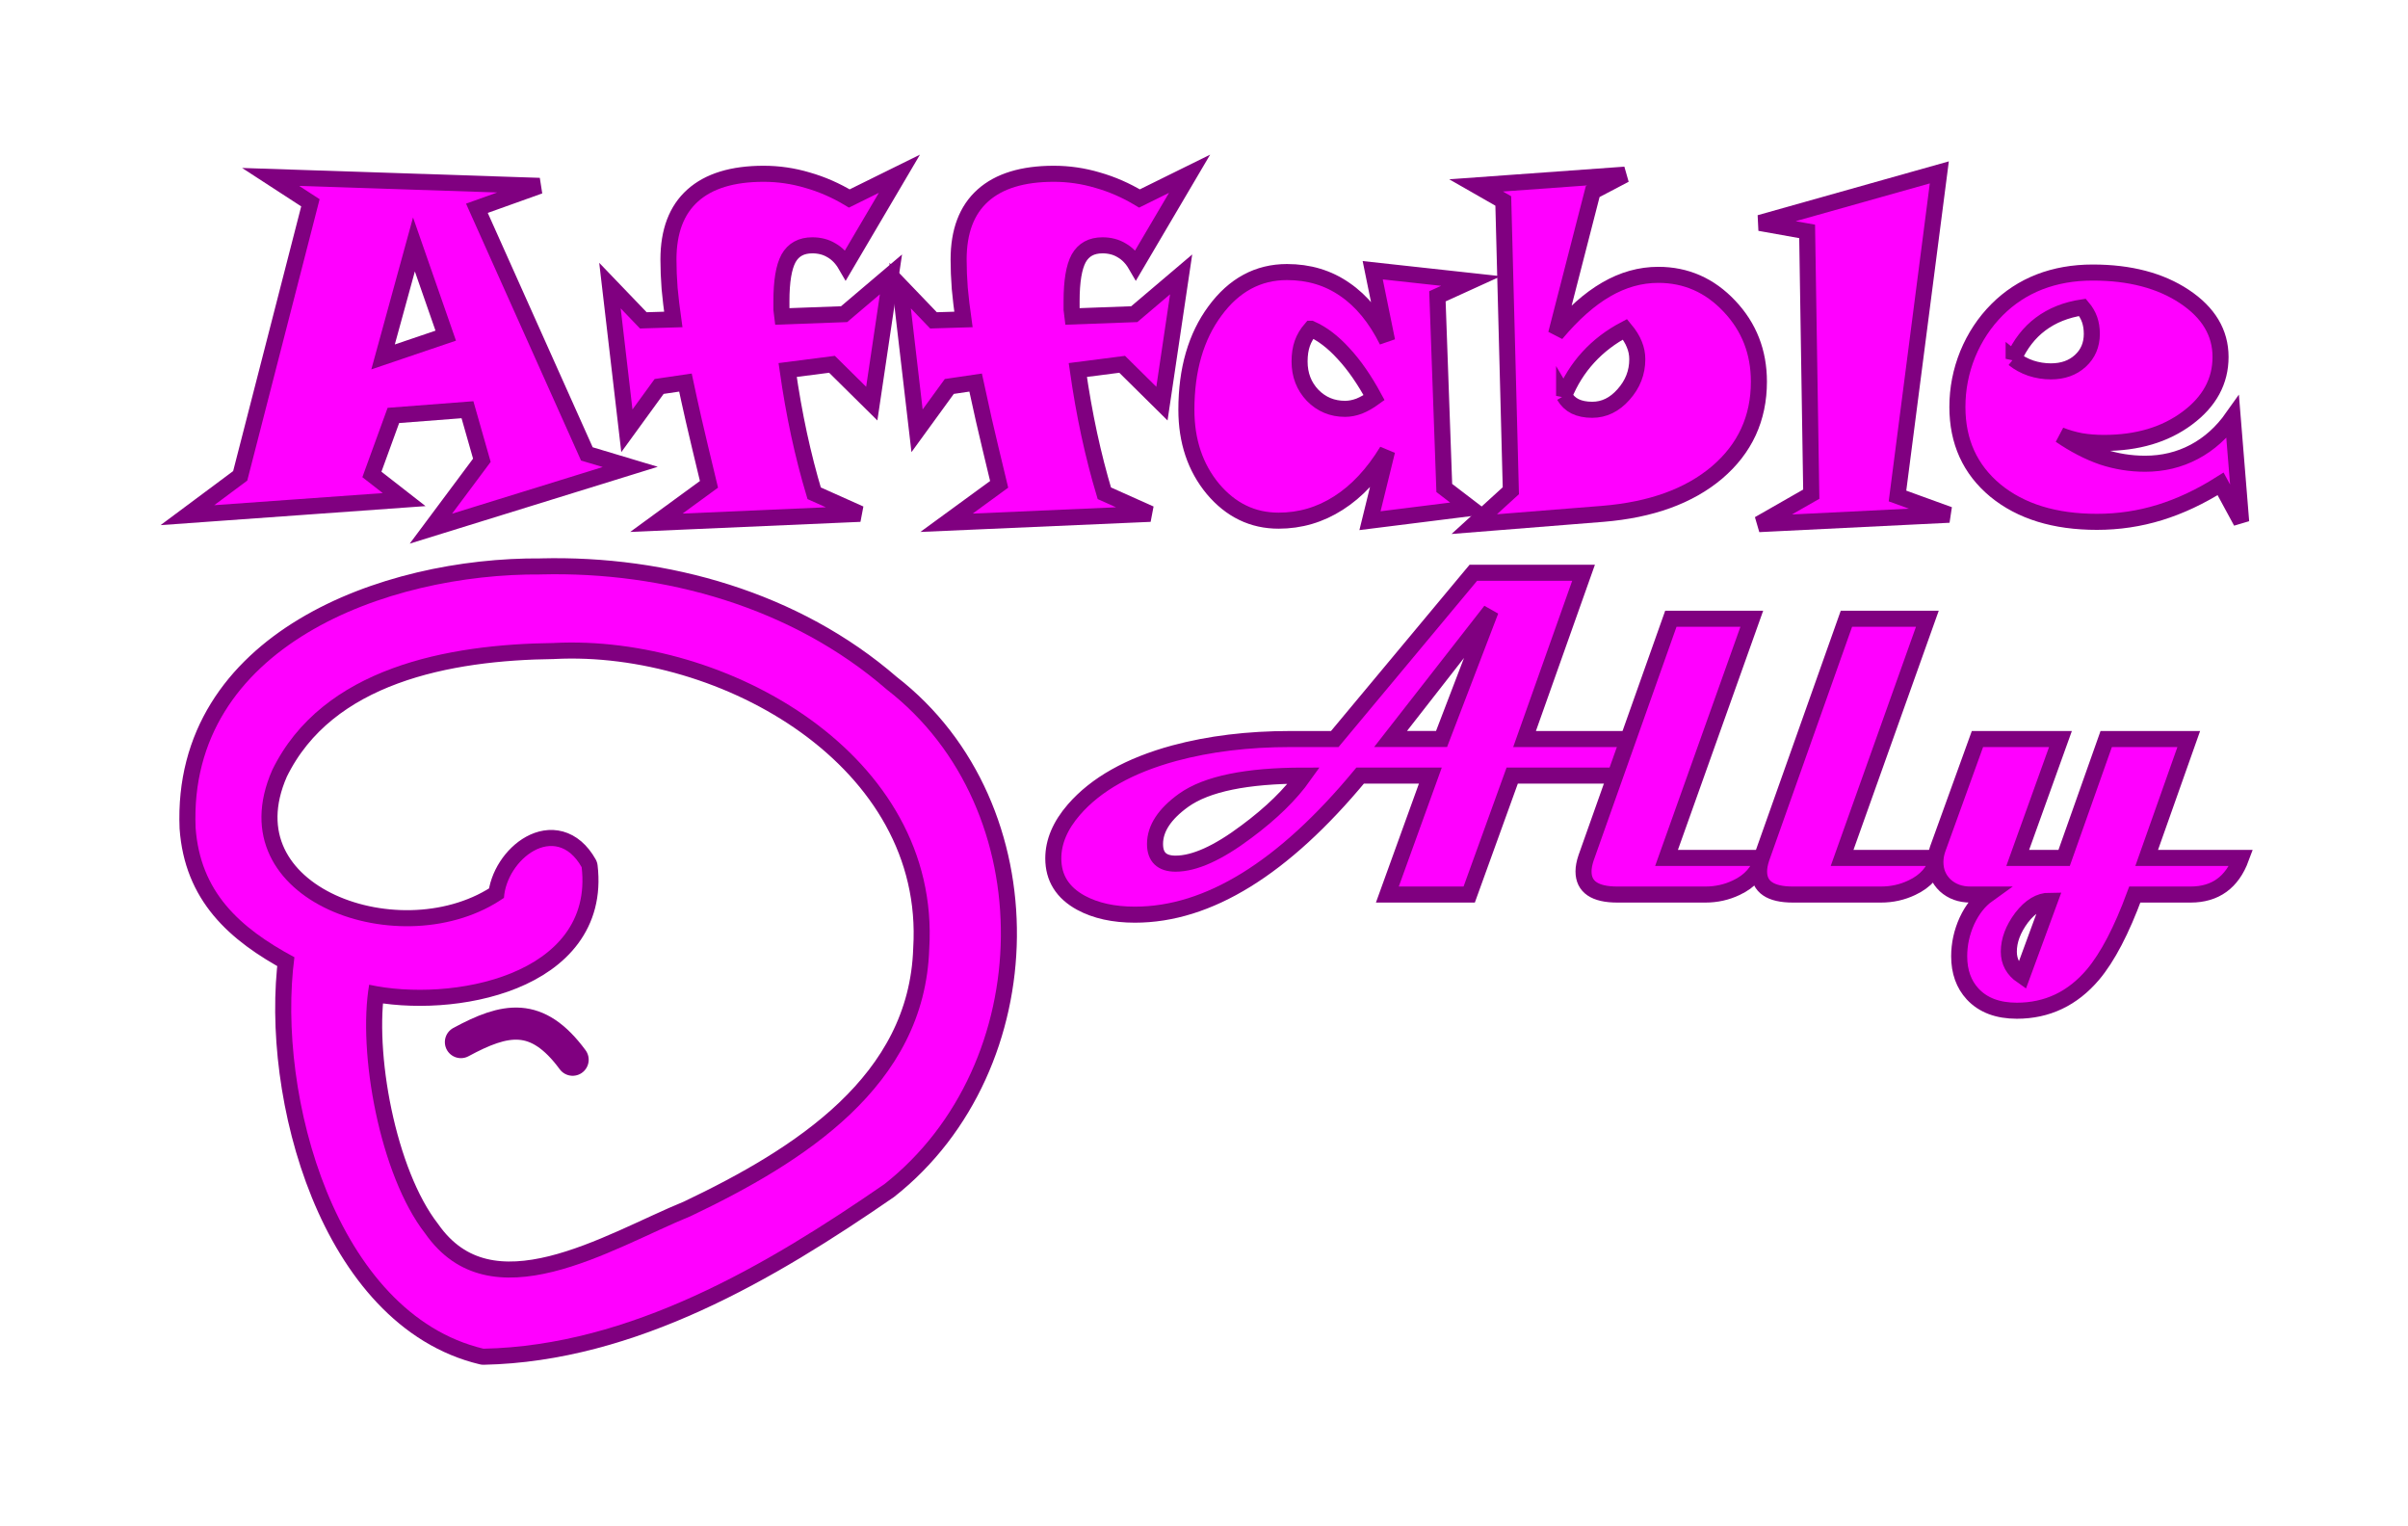
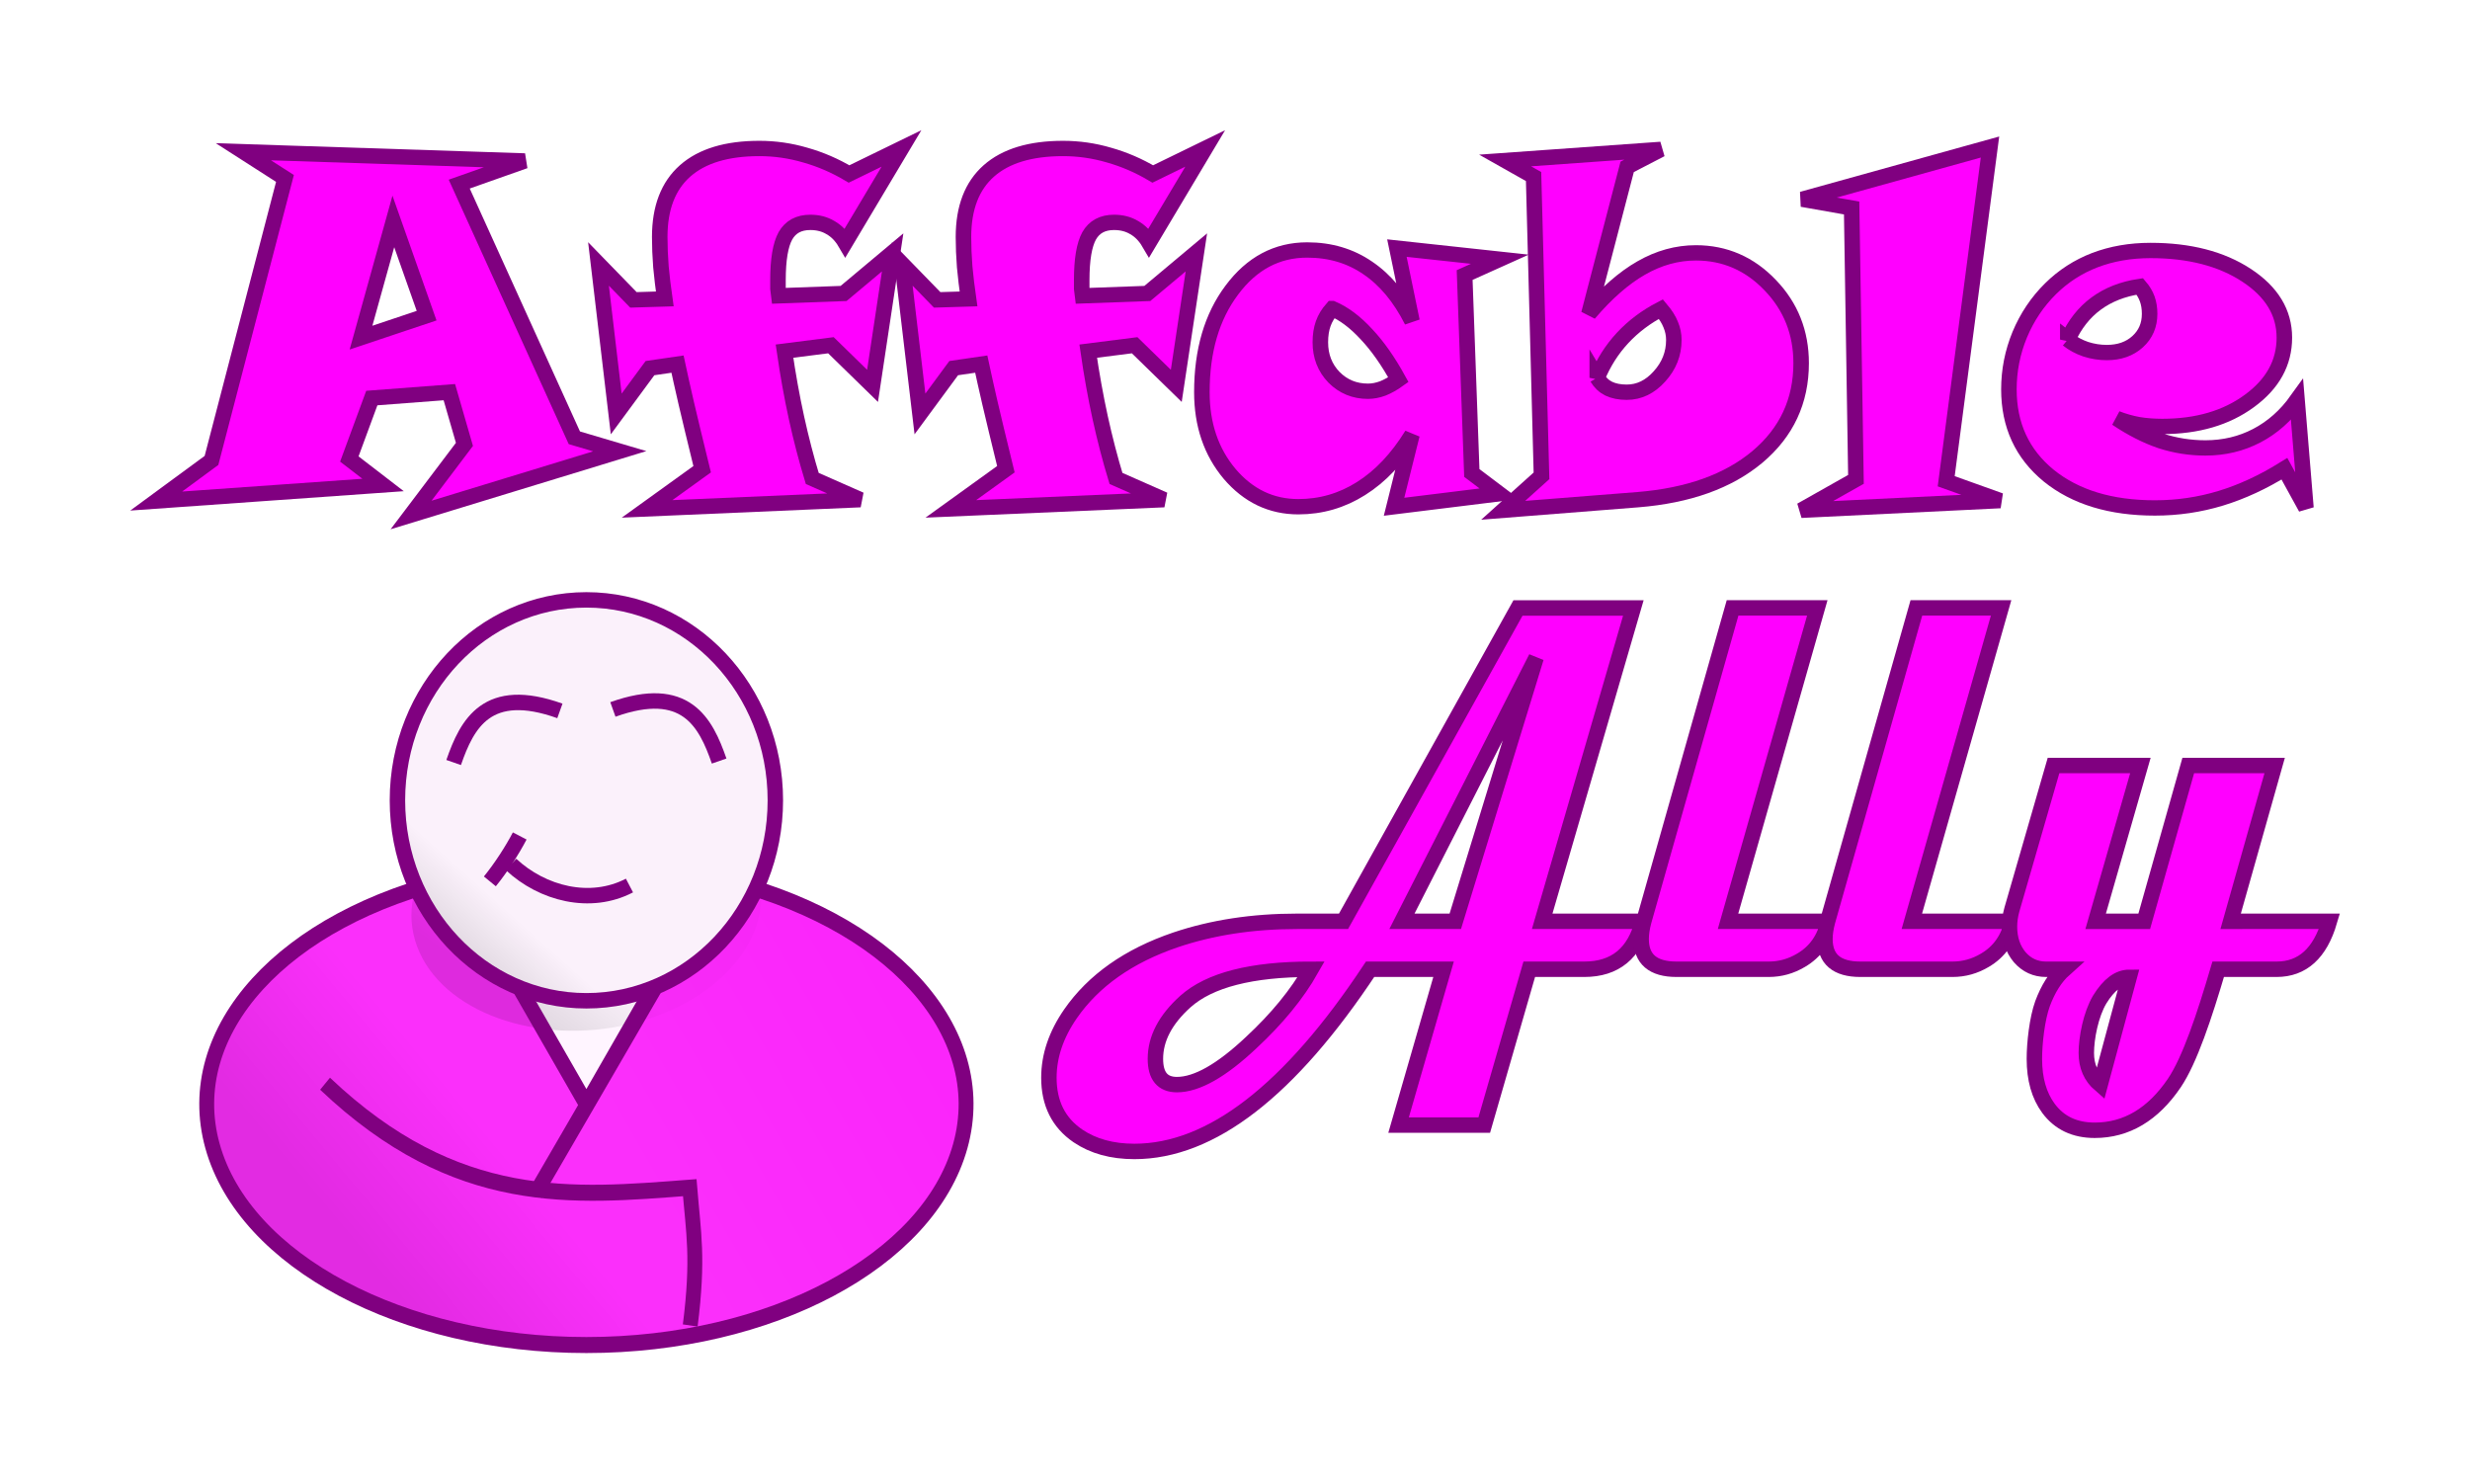
- <svg xmlns="http://www.w3.org/2000/svg" xmlns:xlink="http://www.w3.org/1999/xlink" width="300" height="190" viewBox="0 0 79.375 50.271" version="1.1" id="svg8">
+ <svg xmlns="http://www.w3.org/2000/svg" xmlns:xlink="http://www.w3.org/1999/xlink" width="4000" height="2402" viewBox="0 0 4000 2402" version="1.1" id="svg8">
  <defs id="defs2">
    <linearGradient id="linearGradient838">
      <stop id="stop834" offset="0" style="stop-color:#ff00ff;stop-opacity:1;" />
      <stop id="stop836" offset="1" style="stop-color:#ffaaff;stop-opacity:1" />
    </linearGradient>
    <radialGradient xlink:href="#linearGradient838" id="radialGradient827" cx="57.282" cy="139.573" fx="57.282" fy="139.573" r="22.357" gradientTransform="matrix(1,0,0,0.8816568,0,16.51751)" gradientUnits="userSpaceOnUse" spreadMethod="reflect" />
+     <linearGradient xlink:href="#linearGradient855" id="linearGradient857" x1="656.021" y1="5.127" x2="1119.314" y2="-280.544" gradientUnits="userSpaceOnUse" gradientTransform="matrix(1.002694,0,0,1.07871,-11.72086,-41.65188)" />
+     <linearGradient id="linearGradient855">
+       <stop style="stop-color:#ffffff;stop-opacity:1;" offset="0" id="stop851" />
+       <stop style="stop-color:#ffffff;stop-opacity:0.527" offset="1" id="stop853" />
+     </linearGradient>
+     <linearGradient xlink:href="#linearGradient1071" id="linearGradient1077" x1="430.561" y1="280.298" x2="590.971" y2="136.298" gradientUnits="userSpaceOnUse" gradientTransform="matrix(1.002694,0,0,1.07871,-1.694013,-45.96669)" />
+     <linearGradient id="linearGradient1071">
+       <stop style="stop-color:#000000;stop-opacity:1;" offset="0" id="stop1067" />
+       <stop style="stop-color:#000000;stop-opacity:0.141" offset="1" id="stop1069" />
+     </linearGradient>
+     <linearGradient xlink:href="#linearGradient1071" id="linearGradient1049" gradientUnits="userSpaceOnUse" gradientTransform="matrix(0.4598172,0,0,0.5651099,409.2102,-146.4245)" x1="430.561" y1="280.298" x2="590.971" y2="136.298" />
+     <linearGradient xlink:href="#linearGradient1071" id="linearGradient1081" gradientUnits="userSpaceOnUse" gradientTransform="matrix(0.499058,0,0,0.8981533,24.23037,-686.8551)" x1="430.561" y1="280.298" x2="476.012" y2="188.903" />
  </defs>
-   <g id="layer1" transform="translate(-103.2521,-79.22282)">
-     <g id="g1267">
-       <g id="g1249">
-         <path id="path1065" d="m 121.088,98.155 c -5.113,-0.041 -11.636,2.391 -11.388,8.348 0.151,2.1 1.424,3.285 3.257,4.267 -0.602,4.539 1.364,11.743 6.232,12.902 4.836,-0.101 9.324,-2.738 13.216,-5.424 5.018,-3.957 5.194,-12.344 0.073,-16.305 -3.112,-2.701 -7.318,-3.89 -11.39,-3.789 z m 0.419,2.258 c 5.697,-0.291 12.765,3.679 12.376,10.076 -0.146,4.546 -4.165,7.051 -7.866,8.815 -2.586,1.052 -6.602,3.645 -8.754,0.565 -1.494,-1.923 -2.226,-5.963 -1.842,-8.193 2.7,0.589 7.424,-0.297 7.004,-3.874 -0.866,-1.528 -2.476,-0.251 -2.561,1.01 -3.318,2.312 -9.546,0.13 -7.638,-4.212 1.655,-3.386 5.803,-4.147 9.28,-4.186 z" style="color:#000000;font-style:normal;font-variant:normal;font-weight:normal;font-stretch:normal;font-size:medium;line-height:normal;font-family:sans-serif;font-variant-ligatures:normal;font-variant-position:normal;font-variant-caps:normal;font-variant-numeric:normal;font-variant-alternates:normal;font-feature-settings:normal;text-indent:0;text-align:start;text-decoration:none;text-decoration-line:none;text-decoration-style:solid;text-decoration-color:#000000;letter-spacing:normal;word-spacing:normal;text-transform:none;writing-mode:lr-tb;direction:ltr;text-orientation:mixed;dominant-baseline:auto;baseline-shift:baseline;text-anchor:start;white-space:normal;shape-padding:0;clip-rule:nonzero;display:inline;overflow:visible;visibility:visible;opacity:1;isolation:auto;mix-blend-mode:normal;color-interpolation:sRGB;color-interpolation-filters:linearRGB;solid-color:#000000;solid-opacity:1;vector-effect:none;fill:#ff00ff;fill-opacity:1;fill-rule:evenodd;stroke:#800080;stroke-width:1.058;stroke-linecap:round;stroke-linejoin:round;stroke-miterlimit:4;stroke-dasharray:none;stroke-dashoffset:0;stroke-opacity:1;paint-order:stroke markers fill;color-rendering:auto;image-rendering:auto;shape-rendering:auto;text-rendering:auto;enable-background:accumulate" />
-         <path style="fill:none;fill-opacity:1;fill-rule:nonzero;stroke:#800080;stroke-width:1.058;stroke-linecap:round;stroke-linejoin:round;stroke-miterlimit:4;stroke-dasharray:none;stroke-opacity:1;paint-order:stroke fill markers" d="m 118.445,113.567 c 1.463,-0.79 2.505,-1.015 3.683,0.581" id="path1088" />
-         <g aria-label="Affable" style="font-style:normal;font-variant:normal;font-weight:normal;font-stretch:normal;font-size:15.436px;line-height:1.15em;font-family:Forte;-inkscape-font-specification:'Forte, Normal';font-variant-ligatures:normal;font-variant-caps:normal;font-variant-numeric:normal;font-feature-settings:normal;text-align:center;letter-spacing:0px;word-spacing:-0.169px;writing-mode:lr-tb;text-anchor:middle;fill:#ff00ff;fill-opacity:1;stroke:#800080;stroke-width:0.529;stroke-miterlimit:4;stroke-dasharray:none;stroke-opacity:1" id="text876">
-           <path d="m 117.945,90.285 -1.048,-3.007 -1.018,3.708 z m 6.082,4.326 -6.572,2.035 1.681,-2.254 -0.475,-1.666 -2.442,0.188 -0.708,1.945 1.063,0.829 -7.145,0.513 1.741,-1.296 2.314,-8.999 -1.311,-0.852 8.864,0.294 -2.065,0.739 3.625,8.095 z" style="font-style:normal;font-variant:normal;font-weight:normal;font-stretch:normal;font-size:15.436px;font-family:'Snap ITC';-inkscape-font-specification:'Snap ITC, Normal';font-variant-ligatures:normal;font-variant-caps:normal;font-variant-numeric:normal;font-feature-settings:normal;text-align:center;writing-mode:lr-tb;text-anchor:middle;fill:#ff00ff;fill-opacity:1;stroke:#800080;stroke-width:0.529;stroke-miterlimit:4;stroke-dasharray:none;stroke-opacity:1" id="path1219" />
-           <path d="m 132.899,84.949 -1.771,3.007 q -0.188,-0.324 -0.467,-0.482 -0.271,-0.166 -0.633,-0.166 -0.543,0 -0.784,0.43 -0.234,0.43 -0.234,1.409 0,0.173 0,0.286 0.008,0.113 0.023,0.219 l 2.043,-0.075 1.545,-1.311 -0.633,4.259 -1.311,-1.296 -1.462,0.188 q 0.158,1.108 0.377,2.125 0.219,1.01 0.497,1.937 l 1.515,0.678 -6.716,0.294 1.734,-1.266 q -0.339,-1.402 -0.505,-2.125 -0.166,-0.731 -0.271,-1.229 l -0.867,0.128 -1.063,1.462 -0.558,-4.786 1.1,1.146 0.987,-0.03 q -0.075,-0.528 -0.121,-1.025 -0.038,-0.497 -0.038,-0.95 0,-1.394 0.799,-2.11 0.799,-0.716 2.337,-0.716 0.739,0 1.447,0.211 0.716,0.204 1.379,0.603 z" style="font-style:normal;font-variant:normal;font-weight:normal;font-stretch:normal;font-size:15.436px;font-family:'Snap ITC';-inkscape-font-specification:'Snap ITC, Normal';font-variant-ligatures:normal;font-variant-caps:normal;font-variant-numeric:normal;font-feature-settings:normal;text-align:center;writing-mode:lr-tb;text-anchor:middle;fill:#ff00ff;fill-opacity:1;stroke:#800080;stroke-width:0.529;stroke-miterlimit:4;stroke-dasharray:none;stroke-opacity:1" id="path1221" />
-           <path d="m 142.464,84.949 -1.771,3.007 q -0.188,-0.324 -0.467,-0.482 -0.271,-0.166 -0.633,-0.166 -0.543,0 -0.784,0.43 -0.234,0.43 -0.234,1.409 0,0.173 0,0.286 0.008,0.113 0.023,0.219 l 2.043,-0.075 1.545,-1.311 -0.633,4.259 -1.311,-1.296 -1.462,0.188 q 0.158,1.108 0.377,2.125 0.219,1.01 0.497,1.937 l 1.515,0.678 -6.716,0.294 1.734,-1.266 q -0.339,-1.402 -0.505,-2.125 -0.166,-0.731 -0.271,-1.229 l -0.867,0.128 -1.063,1.462 -0.558,-4.786 1.1,1.146 0.987,-0.03 q -0.075,-0.528 -0.121,-1.025 -0.038,-0.497 -0.038,-0.95 0,-1.394 0.799,-2.11 0.799,-0.716 2.337,-0.716 0.739,0 1.447,0.211 0.716,0.204 1.379,0.603 z" style="font-style:normal;font-variant:normal;font-weight:normal;font-stretch:normal;font-size:15.436px;font-family:'Snap ITC';-inkscape-font-specification:'Snap ITC, Normal';font-variant-ligatures:normal;font-variant-caps:normal;font-variant-numeric:normal;font-feature-settings:normal;text-align:center;writing-mode:lr-tb;text-anchor:middle;fill:#ff00ff;fill-opacity:1;stroke:#800080;stroke-width:0.529;stroke-miterlimit:4;stroke-dasharray:none;stroke-opacity:1" id="path1223" />
-           <path d="m 146.466,90.059 q -0.196,0.226 -0.286,0.482 -0.09,0.256 -0.09,0.595 0,0.663 0.43,1.116 0.437,0.445 1.07,0.445 0.226,0 0.467,-0.09 0.241,-0.098 0.49,-0.279 -0.482,-0.889 -1.01,-1.455 -0.52,-0.573 -1.07,-0.814 z m 5.276,-1.575 -1.108,0.505 0.226,6.316 0.867,0.663 -3.316,0.415 0.565,-2.299 q -0.693,1.138 -1.605,1.718 -0.904,0.58 -1.975,0.58 -1.281,0 -2.163,-1.048 -0.874,-1.055 -0.874,-2.608 0,-1.982 0.942,-3.256 0.942,-1.281 2.374,-1.281 1.085,0 1.907,0.573 0.829,0.565 1.394,1.696 l -0.475,-2.329 z" style="font-style:normal;font-variant:normal;font-weight:normal;font-stretch:normal;font-size:15.436px;font-family:'Snap ITC';-inkscape-font-specification:'Snap ITC, Normal';font-variant-ligatures:normal;font-variant-caps:normal;font-variant-numeric:normal;font-feature-settings:normal;text-align:center;writing-mode:lr-tb;text-anchor:middle;fill:#ff00ff;fill-opacity:1;stroke:#800080;stroke-width:0.529;stroke-miterlimit:4;stroke-dasharray:none;stroke-opacity:1" id="path1225" />
-           <path d="m 154.81,92.268 q 0.136,0.234 0.362,0.347 0.234,0.113 0.565,0.113 0.588,0 1.033,-0.505 0.452,-0.505 0.452,-1.161 0,-0.256 -0.098,-0.49 -0.09,-0.234 -0.309,-0.497 -0.701,0.369 -1.206,0.92 -0.505,0.55 -0.799,1.274 z m 0.942,-6.731 -1.206,4.688 q 0.829,-0.987 1.651,-1.462 0.829,-0.482 1.718,-0.482 1.372,0 2.344,1.033 0.972,1.025 0.972,2.487 0,1.816 -1.379,2.992 -1.379,1.168 -3.761,1.364 l -4.243,0.339 1.206,-1.1 -0.249,-9.55 -0.897,-0.513 4.907,-0.354 z" style="font-style:normal;font-variant:normal;font-weight:normal;font-stretch:normal;font-size:15.436px;font-family:'Snap ITC';-inkscape-font-specification:'Snap ITC, Normal';font-variant-ligatures:normal;font-variant-caps:normal;font-variant-numeric:normal;font-feature-settings:normal;text-align:center;writing-mode:lr-tb;text-anchor:middle;fill:#ff00ff;fill-opacity:1;stroke:#800080;stroke-width:0.529;stroke-miterlimit:4;stroke-dasharray:none;stroke-opacity:1" id="path1227" />
-           <path d="m 167.502,96.187 -6.271,0.309 1.726,-0.987 -0.136,-8.66 -1.56,-0.279 5.917,-1.666 -1.379,10.665 z" style="font-style:normal;font-variant:normal;font-weight:normal;font-stretch:normal;font-size:15.436px;font-family:'Snap ITC';-inkscape-font-specification:'Snap ITC, Normal';font-variant-ligatures:normal;font-variant-caps:normal;font-variant-numeric:normal;font-feature-settings:normal;text-align:center;writing-mode:lr-tb;text-anchor:middle;fill:#ff00ff;fill-opacity:1;stroke:#800080;stroke-width:0.529;stroke-miterlimit:4;stroke-dasharray:none;stroke-opacity:1" id="path1229" />
-           <path d="m 169.628,91.047 q 0.241,0.196 0.565,0.309 0.324,0.106 0.663,0.106 0.595,0 0.972,-0.347 0.377,-0.347 0.377,-0.889 0,-0.264 -0.075,-0.475 -0.075,-0.211 -0.234,-0.399 -0.806,0.121 -1.379,0.55 -0.565,0.422 -0.889,1.146 z m 7.5,5.374 -0.678,-1.251 q -1.002,0.633 -2.005,0.942 -1.002,0.309 -2.073,0.309 -2.088,0 -3.347,-1.033 -1.251,-1.04 -1.251,-2.751 0,-0.904 0.339,-1.741 0.347,-0.844 0.972,-1.47 0.603,-0.603 1.394,-0.912 0.799,-0.309 1.756,-0.309 1.832,0 3.022,0.791 1.191,0.791 1.191,1.99 0,1.206 -1.1,2.02 -1.093,0.814 -2.744,0.814 -0.407,0 -0.761,-0.06 -0.354,-0.068 -0.678,-0.196 0.708,0.482 1.387,0.716 0.686,0.226 1.409,0.226 0.882,0 1.621,-0.392 0.739,-0.392 1.266,-1.138 z" style="font-style:normal;font-variant:normal;font-weight:normal;font-stretch:normal;font-size:15.436px;font-family:'Snap ITC';-inkscape-font-specification:'Snap ITC, Normal';font-variant-ligatures:normal;font-variant-caps:normal;font-variant-numeric:normal;font-feature-settings:normal;text-align:center;writing-mode:lr-tb;text-anchor:middle;fill:#ff00ff;fill-opacity:1;stroke:#800080;stroke-width:0.529;stroke-miterlimit:4;stroke-dasharray:none;stroke-opacity:1" id="path1231" />
+   <g id="layer1" transform="translate(-2121.934,1737.801)">
+     <g id="g2091" transform="matrix(6.673447,0,0,7.505101,-384.3788,-1801.385)">
+       <g id="g968" transform="translate(1.625878,-1.448525)">
+         <g style="stroke-width:3.652;stroke-miterlimit:4;stroke-dasharray:none;paint-order:fill markers stroke" transform="matrix(1.025854,0,0,0.9121772,282.0693,-6.427104)" id="g998">
+           <g aria-label="Affable" style="font-style:normal;font-variant:normal;font-weight:normal;font-stretch:normal;font-size:15.436px;line-height:1.15em;font-family:Forte;-inkscape-font-specification:'Forte, Normal';font-variant-ligatures:normal;font-variant-caps:normal;font-variant-numeric:normal;font-feature-settings:normal;text-align:center;letter-spacing:0px;word-spacing:-0.169px;writing-mode:lr-tb;text-anchor:middle;fill:#ff00ff;fill-opacity:1;stroke:#800080;stroke-width:0.489;stroke-miterlimit:4;stroke-dasharray:none;stroke-opacity:1;paint-order:fill markers stroke" id="text876" transform="matrix(7.511596,0,0,7.412819,-695.4827,-576.6757)">
+             <path d="m 117.945,90.285 -1.048,-3.007 -1.018,3.708 z m 6.082,4.326 -6.572,2.035 1.681,-2.254 -0.475,-1.666 -2.442,0.188 -0.708,1.945 1.063,0.829 -7.145,0.513 1.741,-1.296 2.314,-8.999 -1.311,-0.852 8.864,0.294 -2.065,0.739 3.625,8.095 z" style="font-style:normal;font-variant:normal;font-weight:normal;font-stretch:normal;font-size:15.436px;font-family:'Snap ITC';-inkscape-font-specification:'Snap ITC, Normal';font-variant-ligatures:normal;font-variant-caps:normal;font-variant-numeric:normal;font-feature-settings:normal;text-align:center;writing-mode:lr-tb;text-anchor:middle;fill:#ff00ff;fill-opacity:1;stroke:#800080;stroke-width:0.489;stroke-miterlimit:4;stroke-dasharray:none;stroke-opacity:1;paint-order:fill markers stroke" id="path1219" />
+             <path d="m 132.899,84.949 -1.771,3.007 q -0.188,-0.324 -0.467,-0.482 -0.271,-0.166 -0.633,-0.166 -0.543,0 -0.784,0.43 -0.234,0.43 -0.234,1.409 0,0.173 0,0.286 0.008,0.113 0.023,0.219 l 2.043,-0.075 1.545,-1.311 -0.633,4.259 -1.311,-1.296 -1.462,0.188 q 0.158,1.108 0.377,2.125 0.219,1.01 0.497,1.937 l 1.515,0.678 -6.716,0.294 1.734,-1.266 q -0.339,-1.402 -0.505,-2.125 -0.166,-0.731 -0.271,-1.229 l -0.867,0.128 -1.063,1.462 -0.558,-4.786 1.1,1.146 0.987,-0.03 q -0.075,-0.528 -0.121,-1.025 -0.038,-0.497 -0.038,-0.95 0,-1.394 0.799,-2.11 0.799,-0.716 2.337,-0.716 0.739,0 1.447,0.211 0.716,0.204 1.379,0.603 z" style="font-style:normal;font-variant:normal;font-weight:normal;font-stretch:normal;font-size:15.436px;font-family:'Snap ITC';-inkscape-font-specification:'Snap ITC, Normal';font-variant-ligatures:normal;font-variant-caps:normal;font-variant-numeric:normal;font-feature-settings:normal;text-align:center;writing-mode:lr-tb;text-anchor:middle;fill:#ff00ff;fill-opacity:1;stroke:#800080;stroke-width:0.489;stroke-miterlimit:4;stroke-dasharray:none;stroke-opacity:1;paint-order:fill markers stroke" id="path1221" />
+             <path d="m 142.464,84.949 -1.771,3.007 q -0.188,-0.324 -0.467,-0.482 -0.271,-0.166 -0.633,-0.166 -0.543,0 -0.784,0.43 -0.234,0.43 -0.234,1.409 0,0.173 0,0.286 0.008,0.113 0.023,0.219 l 2.043,-0.075 1.545,-1.311 -0.633,4.259 -1.311,-1.296 -1.462,0.188 q 0.158,1.108 0.377,2.125 0.219,1.01 0.497,1.937 l 1.515,0.678 -6.716,0.294 1.734,-1.266 q -0.339,-1.402 -0.505,-2.125 -0.166,-0.731 -0.271,-1.229 l -0.867,0.128 -1.063,1.462 -0.558,-4.786 1.1,1.146 0.987,-0.03 q -0.075,-0.528 -0.121,-1.025 -0.038,-0.497 -0.038,-0.95 0,-1.394 0.799,-2.11 0.799,-0.716 2.337,-0.716 0.739,0 1.447,0.211 0.716,0.204 1.379,0.603 z" style="font-style:normal;font-variant:normal;font-weight:normal;font-stretch:normal;font-size:15.436px;font-family:'Snap ITC';-inkscape-font-specification:'Snap ITC, Normal';font-variant-ligatures:normal;font-variant-caps:normal;font-variant-numeric:normal;font-feature-settings:normal;text-align:center;writing-mode:lr-tb;text-anchor:middle;fill:#ff00ff;fill-opacity:1;stroke:#800080;stroke-width:0.489;stroke-miterlimit:4;stroke-dasharray:none;stroke-opacity:1;paint-order:fill markers stroke" id="path1223" />
+             <path d="m 146.466,90.059 q -0.196,0.226 -0.286,0.482 -0.09,0.256 -0.09,0.595 0,0.663 0.43,1.116 0.437,0.445 1.07,0.445 0.226,0 0.467,-0.09 0.241,-0.098 0.49,-0.279 -0.482,-0.889 -1.01,-1.455 -0.52,-0.573 -1.07,-0.814 z m 5.276,-1.575 -1.108,0.505 0.226,6.316 0.867,0.663 -3.316,0.415 0.565,-2.299 q -0.693,1.138 -1.605,1.718 -0.904,0.58 -1.975,0.58 -1.281,0 -2.163,-1.048 -0.874,-1.055 -0.874,-2.608 0,-1.982 0.942,-3.256 0.942,-1.281 2.374,-1.281 1.085,0 1.907,0.573 0.829,0.565 1.394,1.696 l -0.475,-2.329 z" style="font-style:normal;font-variant:normal;font-weight:normal;font-stretch:normal;font-size:15.436px;font-family:'Snap ITC';-inkscape-font-specification:'Snap ITC, Normal';font-variant-ligatures:normal;font-variant-caps:normal;font-variant-numeric:normal;font-feature-settings:normal;text-align:center;writing-mode:lr-tb;text-anchor:middle;fill:#ff00ff;fill-opacity:1;stroke:#800080;stroke-width:0.489;stroke-miterlimit:4;stroke-dasharray:none;stroke-opacity:1;paint-order:fill markers stroke" id="path1225" />
+             <path d="m 154.81,92.268 q 0.136,0.234 0.362,0.347 0.234,0.113 0.565,0.113 0.588,0 1.033,-0.505 0.452,-0.505 0.452,-1.161 0,-0.256 -0.098,-0.49 -0.09,-0.234 -0.309,-0.497 -0.701,0.369 -1.206,0.92 -0.505,0.55 -0.799,1.274 z m 0.942,-6.731 -1.206,4.688 q 0.829,-0.987 1.651,-1.462 0.829,-0.482 1.718,-0.482 1.372,0 2.344,1.033 0.972,1.025 0.972,2.487 0,1.816 -1.379,2.992 -1.379,1.168 -3.761,1.364 l -4.243,0.339 1.206,-1.1 -0.249,-9.55 -0.897,-0.513 4.907,-0.354 z" style="font-style:normal;font-variant:normal;font-weight:normal;font-stretch:normal;font-size:15.436px;font-family:'Snap ITC';-inkscape-font-specification:'Snap ITC, Normal';font-variant-ligatures:normal;font-variant-caps:normal;font-variant-numeric:normal;font-feature-settings:normal;text-align:center;writing-mode:lr-tb;text-anchor:middle;fill:#ff00ff;fill-opacity:1;stroke:#800080;stroke-width:0.489;stroke-miterlimit:4;stroke-dasharray:none;stroke-opacity:1;paint-order:fill markers stroke" id="path1227" />
+             <path d="m 167.502,96.187 -6.271,0.309 1.726,-0.987 -0.136,-8.66 -1.56,-0.279 5.917,-1.666 -1.379,10.665 z" style="font-style:normal;font-variant:normal;font-weight:normal;font-stretch:normal;font-size:15.436px;font-family:'Snap ITC';-inkscape-font-specification:'Snap ITC, Normal';font-variant-ligatures:normal;font-variant-caps:normal;font-variant-numeric:normal;font-feature-settings:normal;text-align:center;writing-mode:lr-tb;text-anchor:middle;fill:#ff00ff;fill-opacity:1;stroke:#800080;stroke-width:0.489;stroke-miterlimit:4;stroke-dasharray:none;stroke-opacity:1;paint-order:fill markers stroke" id="path1229" />
+             <path d="m 169.628,91.047 q 0.241,0.196 0.565,0.309 0.324,0.106 0.663,0.106 0.595,0 0.972,-0.347 0.377,-0.347 0.377,-0.889 0,-0.264 -0.075,-0.475 -0.075,-0.211 -0.234,-0.399 -0.806,0.121 -1.379,0.55 -0.565,0.422 -0.889,1.146 z m 7.5,5.374 -0.678,-1.251 q -1.002,0.633 -2.005,0.942 -1.002,0.309 -2.073,0.309 -2.088,0 -3.347,-1.033 -1.251,-1.04 -1.251,-2.751 0,-0.904 0.339,-1.741 0.347,-0.844 0.972,-1.47 0.603,-0.603 1.394,-0.912 0.799,-0.309 1.756,-0.309 1.832,0 3.022,0.791 1.191,0.791 1.191,1.99 0,1.206 -1.1,2.02 -1.093,0.814 -2.744,0.814 -0.407,0 -0.761,-0.06 -0.354,-0.068 -0.678,-0.196 0.708,0.482 1.387,0.716 0.686,0.226 1.409,0.226 0.882,0 1.621,-0.392 0.739,-0.392 1.266,-1.138 z" style="font-style:normal;font-variant:normal;font-weight:normal;font-stretch:normal;font-size:15.436px;font-family:'Snap ITC';-inkscape-font-specification:'Snap ITC, Normal';font-variant-ligatures:normal;font-variant-caps:normal;font-variant-numeric:normal;font-feature-settings:normal;text-align:center;writing-mode:lr-tb;text-anchor:middle;fill:#ff00ff;fill-opacity:1;stroke:#800080;stroke-width:0.489;stroke-miterlimit:4;stroke-dasharray:none;stroke-opacity:1;paint-order:fill markers stroke" id="path1231" />
+           </g>
+           <g style="stroke-width:3.652;stroke-miterlimit:4;stroke-dasharray:none;paint-order:fill markers stroke" id="g1370" transform="translate(-41.20916,-0.00481521)">
+             <path d="m 519.348,235.861 c -1.925,7.561 -6.53,11.341 -13.814,11.341 l -13.022,10e-6 -10.644,36.858 H 461.6 l 10.644,-36.858 h -17.381 c -19.023,28.73 -37.612,43.095 -55.767,43.095 -5.284,0 -9.738,-1.229 -13.361,-3.686 -4.567,-3.119 -6.851,-7.702 -6.851,-13.751 0,-5.151 1.699,-10.183 5.095,-15.098 5.473,-7.891 13.758,-13.727 24.855,-17.507 8.681,-2.93 18.268,-4.395 28.761,-4.395 h 10.984 l 41.265,-74.114 h 27.289 l -21.563,74.114 z m -25.202,-62.348 -31.754,62.348 h 12.625 z m -53.211,73.688 c -14.154,0 -24.081,2.552 -29.78,7.655 -4.718,4.253 -7.077,8.765 -7.077,13.538 0,4.064 1.699,6.096 5.095,6.096 4.68,0 10.531,-3.308 17.551,-9.923 6.152,-5.718 10.889,-11.506 14.211,-17.366 z" style="font-style:normal;font-variant:normal;font-weight:bold;font-stretch:semi-expanded;font-size:15.436px;line-height:1.15em;font-family:Magneto;-inkscape-font-specification:'Magneto, Bold Semi-Expanded';font-variant-ligatures:normal;font-variant-caps:normal;font-variant-numeric:normal;font-feature-settings:normal;text-align:center;letter-spacing:0px;word-spacing:-0.169px;writing-mode:lr-tb;text-anchor:middle;fill:#ff00ff;fill-opacity:1;stroke:#800080;stroke-width:3.652;stroke-miterlimit:4;stroke-dasharray:none;stroke-opacity:1;paint-order:fill markers stroke" id="path1210" />
+             <path d="m 563.31,235.861 q -1.415,6.238 -6.511,9.215 -3.567,2.126 -7.643,2.126 h -21.797 q -8.379,0 -8.379,-7.159 0,-1.843 0.623,-4.182 l 21.005,-74.141 h 20.042 l -21.118,74.141 z" style="font-style:normal;font-variant:normal;font-weight:bold;font-stretch:semi-expanded;font-size:15.436px;line-height:1.15em;font-family:Magneto;-inkscape-font-specification:'Magneto, Bold Semi-Expanded';font-variant-ligatures:normal;font-variant-caps:normal;font-variant-numeric:normal;font-feature-settings:normal;text-align:center;letter-spacing:0px;word-spacing:-0.169px;writing-mode:lr-tb;text-anchor:middle;fill:#ff00ff;fill-opacity:1;stroke:#800080;stroke-width:3.652;stroke-miterlimit:4;stroke-dasharray:none;stroke-opacity:1;paint-order:fill markers stroke" id="path1212" />
+             <path d="m 606.791,235.861 q -1.415,6.238 -6.511,9.215 -3.567,2.126 -7.643,2.126 h -21.797 q -8.379,0 -8.379,-7.159 0,-1.843 0.623,-4.182 l 21.005,-74.141 h 20.042 l -21.118,74.141 z" style="font-style:normal;font-variant:normal;font-weight:bold;font-stretch:semi-expanded;font-size:15.436px;line-height:1.15em;font-family:Magneto;-inkscape-font-specification:'Magneto, Bold Semi-Expanded';font-variant-ligatures:normal;font-variant-caps:normal;font-variant-numeric:normal;font-feature-settings:normal;text-align:center;letter-spacing:0px;word-spacing:-0.169px;writing-mode:lr-tb;text-anchor:middle;fill:#ff00ff;fill-opacity:1;stroke:#800080;stroke-width:3.652;stroke-miterlimit:4;stroke-dasharray:none;stroke-opacity:1;paint-order:fill markers stroke" id="path1214" />
+             <path d="m 681.808,235.861 c -2.227,7.561 -6.398,11.341 -12.512,11.341 h -13.814 c -3.284,11.152 -6.737,21.502 -10.361,26.889 -5.058,7.466 -11.342,11.199 -18.853,11.199 -4.718,0 -8.36,-1.725 -10.927,-5.174 -2.227,-3.024 -3.34,-6.923 -3.34,-11.695 0,-3.78 0.641,-9.523 1.925,-13.067 1.321,-3.544 3.038,-6.261 5.152,-8.151 h -4.303 c -2.491,0 -4.567,-0.945 -6.228,-2.835 -1.623,-1.937 -2.435,-4.347 -2.435,-7.23 0,-1.323 0.189,-2.67 0.566,-4.04 l 9.851,-34.094 h 20.552 l -10.587,36.858 h 11.493 l 10.417,-36.858 h 20.438 l -10.417,36.858 z m -47.388,13.255 c -2.491,0 -4.812,1.748 -6.964,5.245 -2.114,3.544 -3.171,9.145 -3.171,12.642 0,3.119 1.095,5.623 3.284,7.513 z" style="font-style:normal;font-variant:normal;font-weight:bold;font-stretch:semi-expanded;font-size:15.436px;line-height:1.15em;font-family:Magneto;-inkscape-font-specification:'Magneto, Bold Semi-Expanded';font-variant-ligatures:normal;font-variant-caps:normal;font-variant-numeric:normal;font-feature-settings:normal;text-align:center;letter-spacing:0px;word-spacing:-0.169px;writing-mode:lr-tb;text-anchor:middle;fill:#ff00ff;fill-opacity:1;stroke:#800080;stroke-width:3.652;stroke-miterlimit:4;stroke-dasharray:none;stroke-opacity:1;paint-order:fill markers stroke" id="path1216" />
+           </g>
        </g>
-         <g aria-label="Ally" style="font-style:normal;font-variant:normal;font-weight:normal;font-stretch:normal;font-size:15.436px;line-height:1.15em;font-family:Forte;-inkscape-font-specification:'Forte, Normal';font-variant-ligatures:normal;font-variant-caps:normal;font-variant-numeric:normal;font-feature-settings:normal;text-align:center;letter-spacing:0px;word-spacing:-0.169px;writing-mode:lr-tb;text-anchor:middle;fill:#ff00ff;fill-opacity:1;stroke:#800080;stroke-width:0.529;stroke-miterlimit:4;stroke-dasharray:none;stroke-opacity:1" id="text1177">
-           <path d="m 159.415,103.578 q -0.384,1.206 -1.839,1.206 h -4.477 l -1.417,3.919 h -2.698 l 1.417,-3.919 h -2.314 q -3.799,4.583 -7.424,4.583 -1.055,0 -1.779,-0.392 -0.912,-0.497 -0.912,-1.462 0,-0.822 0.678,-1.605 1.093,-1.259 3.309,-1.862 1.734,-0.467 3.829,-0.467 h 1.462 l 4.568,-5.48 h 3.633 l -1.945,5.48 z m -7.025,-4.228 -3.301,4.228 h 1.681 z m -6.158,5.434 q -2.826,0 -3.965,0.814 -0.942,0.678 -0.942,1.44 0,0.648 0.678,0.648 0.935,0 2.337,-1.055 1.229,-0.912 1.892,-1.847 z" style="font-style:normal;font-variant:normal;font-weight:bold;font-stretch:semi-expanded;font-size:15.436px;font-family:Magneto;-inkscape-font-specification:'Magneto, Bold Semi-Expanded';font-variant-ligatures:normal;font-variant-caps:normal;font-variant-numeric:normal;font-feature-settings:normal;text-align:center;writing-mode:lr-tb;text-anchor:middle;fill:#ff00ff;fill-opacity:1;stroke:#800080;stroke-width:0.529;stroke-miterlimit:4;stroke-dasharray:none;stroke-opacity:1" id="path1210" />
-           <path d="m 161.352,107.498 q -0.188,0.663 -0.867,0.98 -0.475,0.226 -1.018,0.226 h -2.902 q -1.115,0 -1.115,-0.761 0,-0.196 0.083,-0.445 l 2.796,-7.884 h 2.668 l -2.811,7.884 z" style="font-style:normal;font-variant:normal;font-weight:bold;font-stretch:semi-expanded;font-size:15.436px;font-family:Magneto;-inkscape-font-specification:'Magneto, Bold Semi-Expanded';font-variant-ligatures:normal;font-variant-caps:normal;font-variant-numeric:normal;font-feature-settings:normal;text-align:center;writing-mode:lr-tb;text-anchor:middle;fill:#ff00ff;fill-opacity:1;stroke:#800080;stroke-width:0.529;stroke-miterlimit:4;stroke-dasharray:none;stroke-opacity:1" id="path1212" />
-           <path d="m 167.14,107.498 q -0.188,0.663 -0.867,0.98 -0.475,0.226 -1.018,0.226 h -2.902 q -1.116,0 -1.116,-0.761 0,-0.196 0.083,-0.445 l 2.796,-7.884 h 2.668 l -2.811,7.884 z" style="font-style:normal;font-variant:normal;font-weight:bold;font-stretch:semi-expanded;font-size:15.436px;font-family:Magneto;-inkscape-font-specification:'Magneto, Bold Semi-Expanded';font-variant-ligatures:normal;font-variant-caps:normal;font-variant-numeric:normal;font-feature-settings:normal;text-align:center;writing-mode:lr-tb;text-anchor:middle;fill:#ff00ff;fill-opacity:1;stroke:#800080;stroke-width:0.529;stroke-miterlimit:4;stroke-dasharray:none;stroke-opacity:1" id="path1214" />
-           <path d="m 177.127,107.498 q -0.445,1.206 -1.666,1.206 h -1.839 q -0.656,1.779 -1.379,2.638 -1.01,1.191 -2.51,1.191 -0.942,0 -1.455,-0.55 -0.445,-0.482 -0.445,-1.244 0,-0.603 0.256,-1.168 0.264,-0.565 0.686,-0.867 h -0.573 q -0.497,0 -0.829,-0.301 -0.324,-0.309 -0.324,-0.769 0,-0.211 0.075,-0.43 l 1.311,-3.625 h 2.736 l -1.409,3.919 h 1.53 l 1.387,-3.919 h 2.721 l -1.387,3.919 z m -6.309,1.409 q -0.497,0 -0.927,0.558 -0.422,0.565 -0.422,1.123 0,0.497 0.437,0.799 z" style="font-style:normal;font-variant:normal;font-weight:bold;font-stretch:semi-expanded;font-size:15.436px;font-family:Magneto;-inkscape-font-specification:'Magneto, Bold Semi-Expanded';font-variant-ligatures:normal;font-variant-caps:normal;font-variant-numeric:normal;font-feature-settings:normal;text-align:center;writing-mode:lr-tb;text-anchor:middle;fill:#ff00ff;fill-opacity:1;stroke:#800080;stroke-width:0.529;stroke-miterlimit:4;stroke-dasharray:none;stroke-opacity:1" id="path1216" />
+         <g style="stroke-width:19.824;stroke-miterlimit:4;stroke-dasharray:none" transform="matrix(0.1889734,0,0,0.1680329,397.4182,255.3623)" id="g1146">
+           <ellipse id="path958" style="opacity:1;fill:#ff00ff;fill-opacity:0.917;fill-rule:nonzero;stroke:none;stroke-width:19.824;stroke-linecap:butt;stroke-linejoin:miter;stroke-miterlimit:4;stroke-dasharray:none;stroke-opacity:1;paint-order:fill markers stroke" cx="628.766" cy="-39.173" rx="487.515" ry="309.148" />
+           <ellipse id="ellipse849" style="opacity:0.115;fill:url(#linearGradient857);fill-opacity:1;fill-rule:evenodd;stroke:none;stroke-width:19.824;stroke-linecap:butt;stroke-linejoin:miter;stroke-miterlimit:4;stroke-dasharray:none;stroke-opacity:1;paint-order:fill markers stroke" cx="628.766" cy="-39.173" rx="487.515" ry="309.148" />
+           <ellipse ry="309.148" rx="487.515" cy="-39.173" cx="628.766" style="opacity:0.115;fill:url(#linearGradient1077);fill-opacity:1;fill-rule:evenodd;stroke:none;stroke-width:19.824;stroke-linecap:butt;stroke-linejoin:miter;stroke-miterlimit:4;stroke-dasharray:none;stroke-opacity:1;paint-order:fill markers stroke" id="ellipse1029" />
+           <path style="fill:#fff5ff;fill-opacity:1;fill-rule:nonzero;stroke:none;stroke-width:19.824;stroke-linecap:butt;stroke-linejoin:miter;stroke-miterlimit:4;stroke-dasharray:none;stroke-opacity:1;paint-order:fill markers stroke" id="path957" d="m 438.165,-371.249 a 557.28,353.388 0 0 1 381.202,-10e-6 l -190.601,332.076 z" />
+           <ellipse id="ellipse1047" style="opacity:0.115;fill:url(#linearGradient1049);fill-opacity:1;fill-rule:evenodd;stroke:none;stroke-width:19.897;stroke-linecap:butt;stroke-linejoin:miter;stroke-miterlimit:4;stroke-dasharray:none;stroke-opacity:1;paint-order:fill markers stroke" cx="698.328" cy="-142.865" rx="223.565" ry="161.955" transform="matrix(0.9721053,-0.2345447,0.3505534,0.9365427,0,0)" />
+           <g style="stroke-width:19.061;stroke-miterlimit:4;stroke-dasharray:none" id="g993" transform="matrix(1.002694,0,0,1.07871,-11.62138,-19.88616)">
+             <path style="fill:none;fill-opacity:1;fill-rule:nonzero;stroke:#800080;stroke-width:19.061;stroke-linecap:butt;stroke-linejoin:miter;stroke-miterlimit:4;stroke-dasharray:none;stroke-opacity:1;paint-order:fill markers stroke" id="path1033" d="M 804.959,-290.397 A 486.205,286.59 0 0 1 1117.485,28.675 486.205,286.59 0 0 1 638.667,265.5 486.205,286.59 0 0 1 159.849,28.675 486.205,286.59 0 0 1 472.375,-290.397 l 166.292,269.307 z" />
+             <path id="path1035" d="m 303.973,-45.591 c 168.51,148.57 317.566,134.264 467.077,123.767 4.653,53.575 11.624,83.223 0.595,164.052" style="fill:none;stroke:#800080;stroke-width:19.061;stroke-linecap:butt;stroke-linejoin:miter;stroke-miterlimit:4;stroke-dasharray:none;stroke-opacity:1;paint-order:fill markers stroke" />
+             <path style="fill:#800080;stroke:#800080;stroke-width:19.061;stroke-linecap:butt;stroke-linejoin:miter;stroke-miterlimit:4;stroke-dasharray:none;stroke-opacity:1" d="M 807.689,-289.806 573.319,85.409" id="path1037" />
+           </g>
+           <g style="stroke-width:19.824;stroke-miterlimit:4;stroke-dasharray:none" id="g1125" transform="translate(-236.2932,290.8939)">
+             <g style="stroke-width:19.824;stroke-miterlimit:4;stroke-dasharray:none" transform="translate(527.0383,-42.65857)" id="g1107">
+               <ellipse style="fill:#fff5ff;fill-opacity:1;fill-rule:nonzero;stroke:none;stroke-width:19.824;stroke-linecap:butt;stroke-linejoin:miter;stroke-miterlimit:4;stroke-dasharray:none;stroke-opacity:1;paint-order:markers fill stroke" id="ellipse1103" cx="-338.021" cy="-681.198" rx="242.644" ry="257.402" transform="scale(-1,1)" />
+               <ellipse id="ellipse1079" style="opacity:0.115;fill:url(#linearGradient1081);fill-opacity:1;fill-rule:evenodd;stroke:none;stroke-width:19.824;stroke-linecap:butt;stroke-linejoin:miter;stroke-miterlimit:4;stroke-dasharray:none;stroke-opacity:1;paint-order:fill markers stroke" cx="338.021" cy="-681.198" rx="242.644" ry="257.402" />
+             </g>
+             <g style="stroke-width:19.824;stroke-miterlimit:4;stroke-dasharray:none" transform="translate(89.26348,-3.946598)" id="g1114">
+               <ellipse transform="scale(-1,1)" ry="257.402" rx="242.644" cy="-719.91" cx="-775.796" id="ellipse1039" style="fill:none;fill-opacity:1;fill-rule:nonzero;stroke:#800080;stroke-width:19.824;stroke-linecap:butt;stroke-linejoin:miter;stroke-miterlimit:4;stroke-dasharray:none;stroke-opacity:1;paint-order:markers fill stroke" />
+               <path id="path1041" d="m 946.26,-770.355 c -17.306,-49.885 -43.017,-99.703 -136.428,-66.259" style="fill:none;stroke:#800080;stroke-width:19.824;stroke-linecap:butt;stroke-linejoin:miter;stroke-miterlimit:4;stroke-dasharray:none;stroke-opacity:1" />
+               <path style="fill:none;stroke:#800080;stroke-width:19.824;stroke-linecap:butt;stroke-linejoin:miter;stroke-miterlimit:4;stroke-dasharray:none;stroke-opacity:1" d="m 605.332,-768.478 c 17.306,-49.885 43.017,-99.703 136.428,-66.259" id="path1043" />
+               <path id="path1047" d="m 831.096,-610.492 c -50.258,26.198 -111.701,10.566 -152.098,-27.124" style="fill:none;stroke:#800080;stroke-width:19.824;stroke-linecap:butt;stroke-linejoin:miter;stroke-miterlimit:4;stroke-dasharray:none;stroke-opacity:1" />
+               <path style="fill:none;stroke:#800080;stroke-width:19.824;stroke-linecap:butt;stroke-linejoin:miter;stroke-miterlimit:4;stroke-dasharray:none;stroke-opacity:1" d="m 690.176,-674.161 c -9.341,17.945 -24.238,41.077 -38.344,58.317" id="path1049" />
+             </g>
+           </g>
        </g>
      </g>
    </g>
  </g>
</svg>
